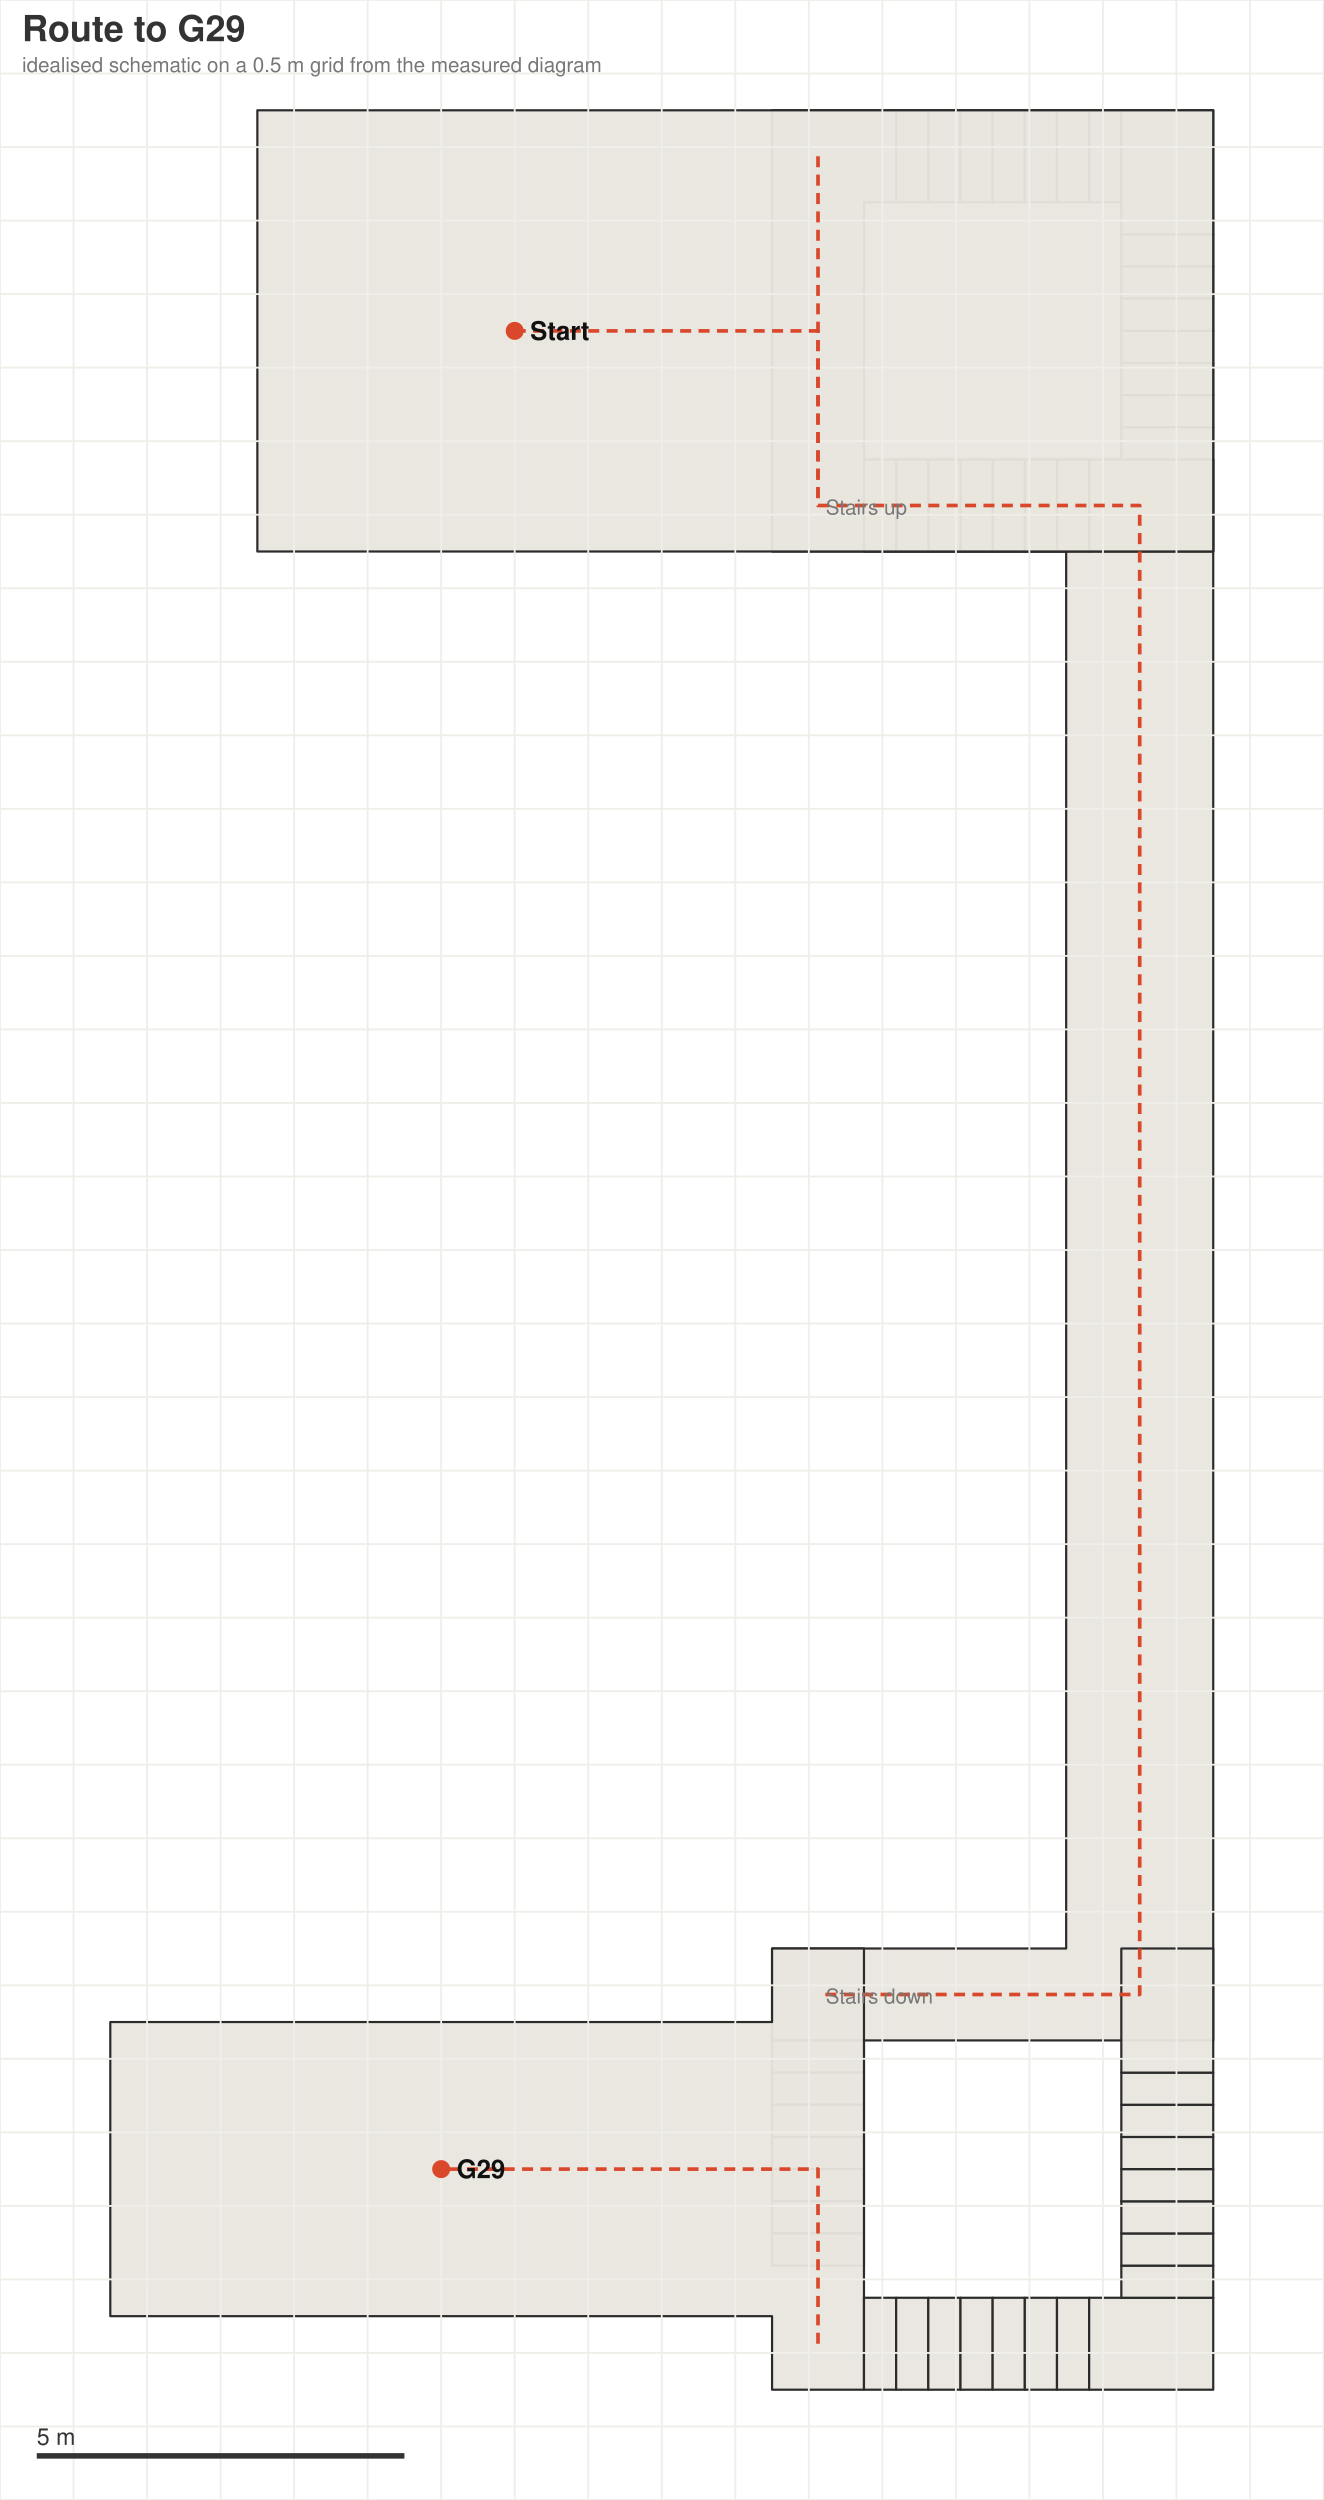
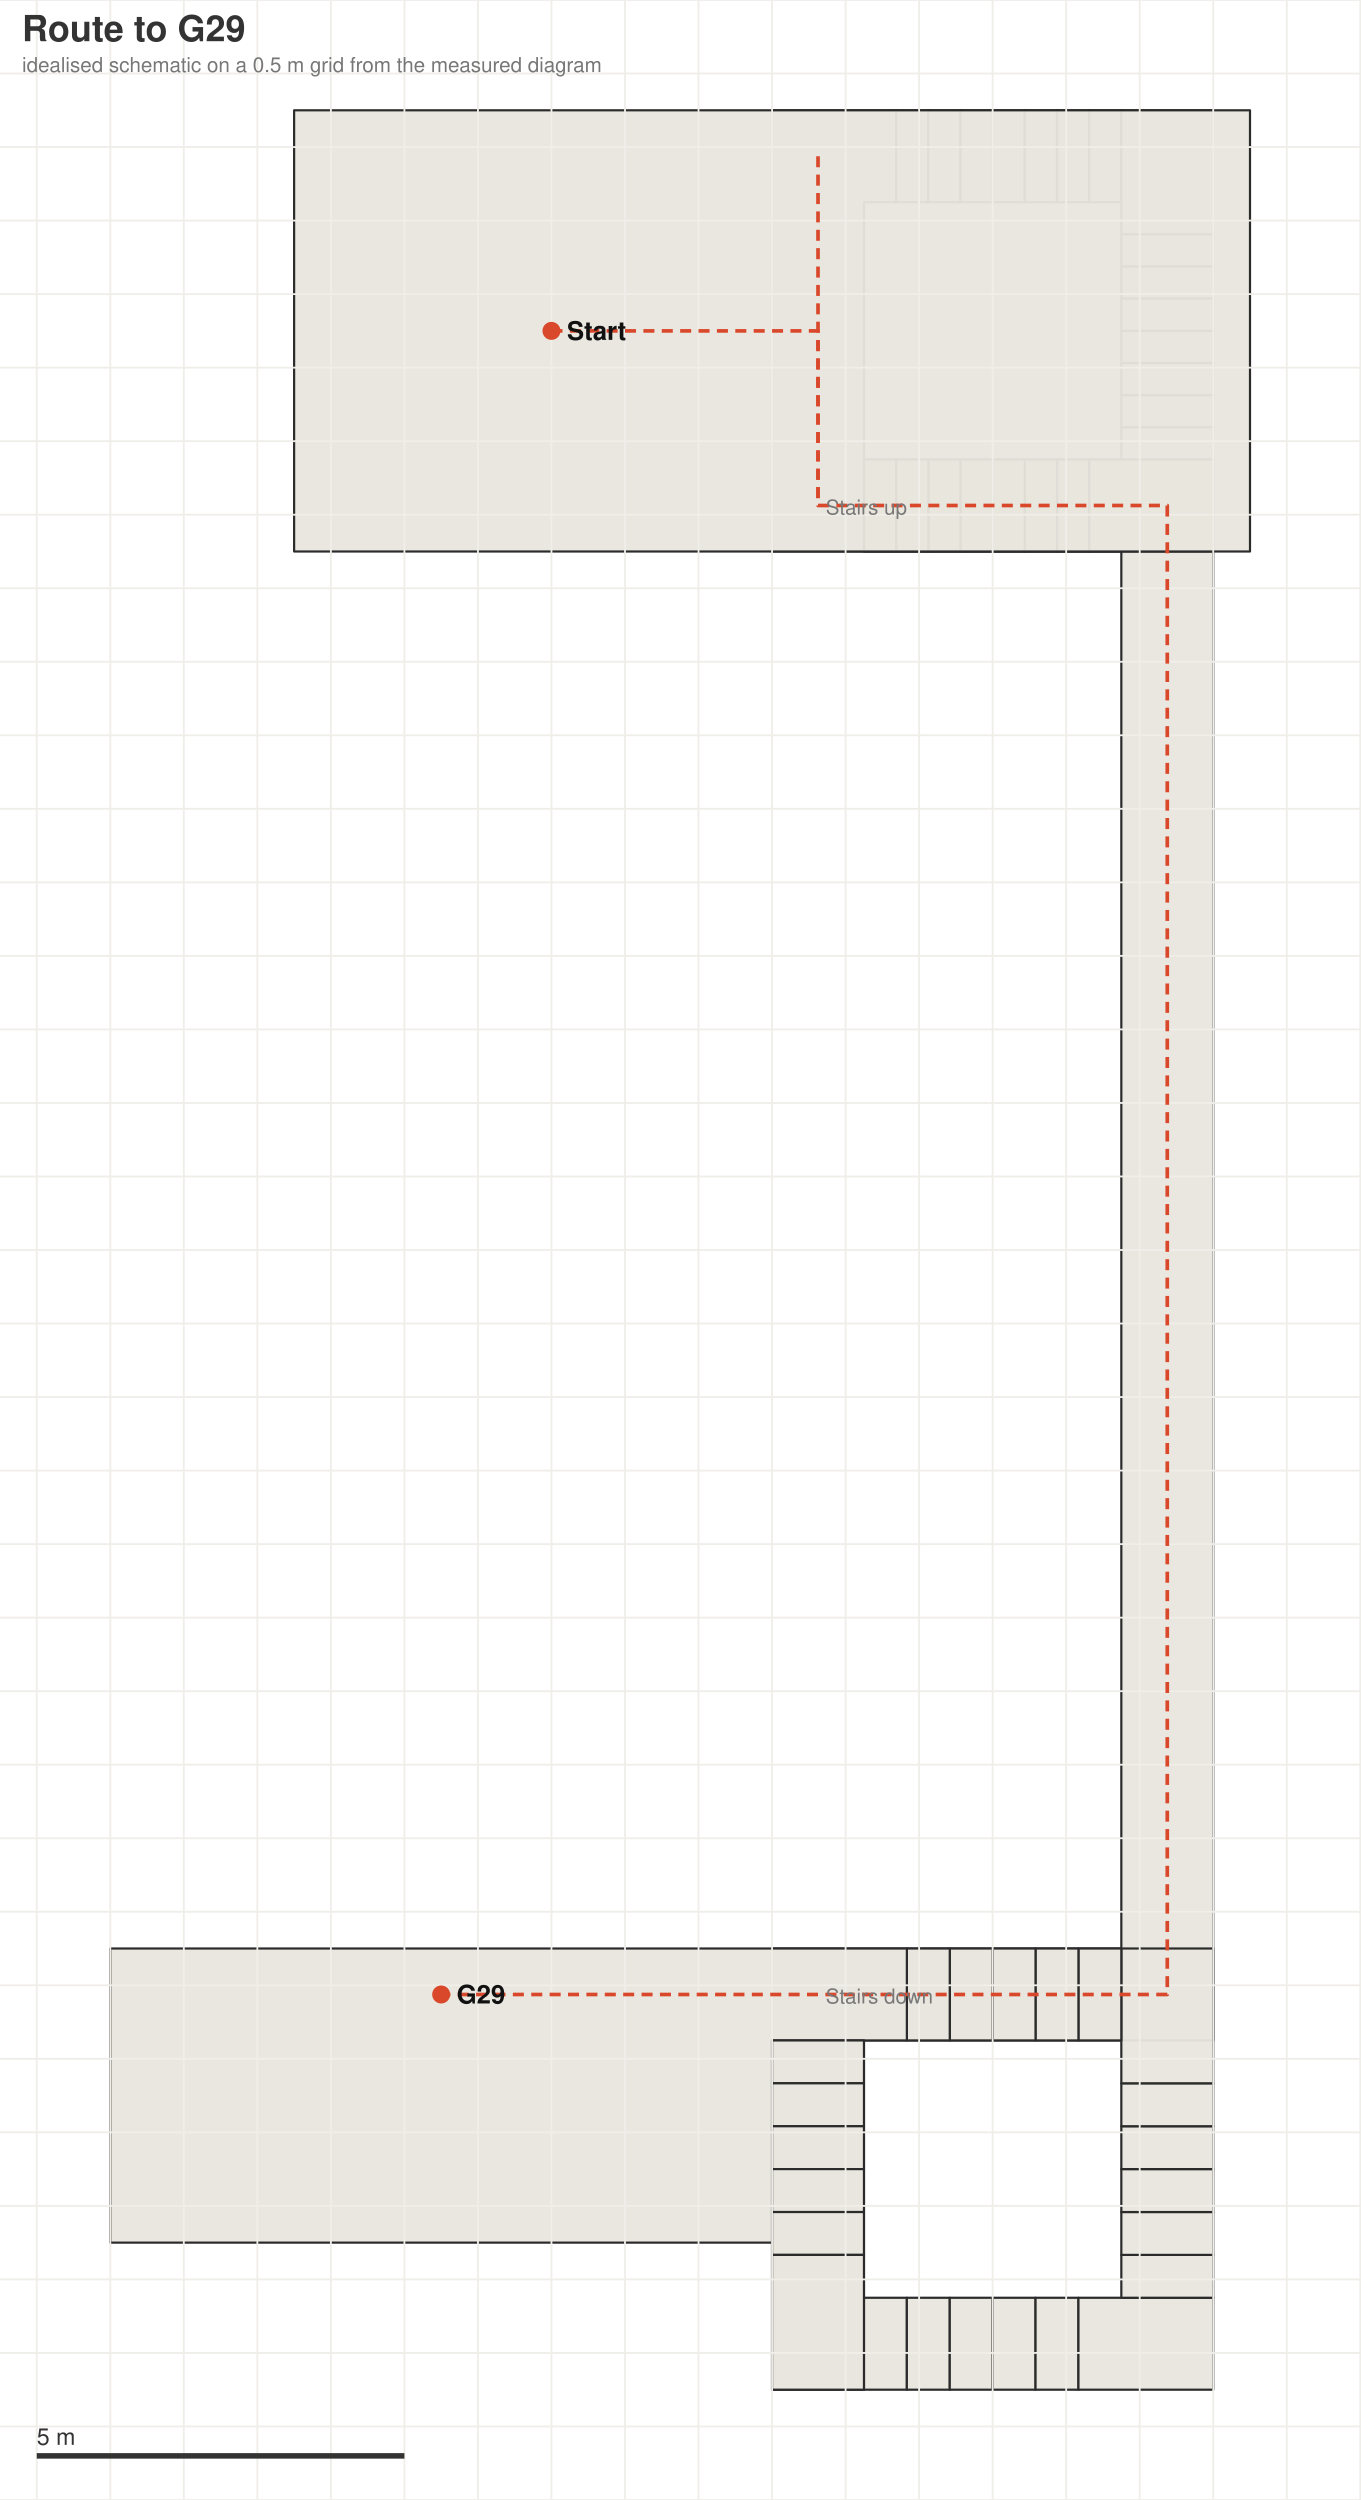
- <svg xmlns="http://www.w3.org/2000/svg" width="720" height="1360" viewBox="0 0 720.0 1360.0" font-family="Helvetica, Arial, sans-serif">
+ <svg xmlns="http://www.w3.org/2000/svg" width="740" height="1360" viewBox="0 0 740.0 1360.0" font-family="Helvetica, Arial, sans-serif">
  <rect width="100%" height="100%" fill="white" />
-   <path d="M 420,1110 L 660,1110 L 660,250 L 470,250 L 470,110 L 487.5,110 L 487.5,60 L 420,60 L 420,300 L 580,300 L 580,1060 L 420,1060 Z" fill="#e9e6df" fill-rule="evenodd" stroke="#2b2b2b" stroke-width="1.2" stroke-linejoin="round" fill-opacity="0.95" />
-   <path d="M 420,1127.5 L 470,1127.5 L 470,1110 L 420,1110 Z M 487.5,110 L 505,110 L 505,60 L 487.5,60 Z" fill="#e9e6df" fill-rule="evenodd" stroke="#2b2b2b" stroke-width="1.2" stroke-linejoin="round" fill-opacity="0.95" />
-   <path d="M 420,1145 L 470,1145 L 470,1127.5 L 420,1127.5 Z M 505,110 L 522.5,110 L 522.5,60 L 505,60 Z" fill="#e9e6df" fill-rule="evenodd" stroke="#2b2b2b" stroke-width="1.2" stroke-linejoin="round" fill-opacity="0.95" />
-   <path d="M 420,1162.5 L 470,1162.5 L 470,1145 L 420,1145 Z M 522.5,110 L 540,110 L 540,60 L 522.5,60 Z" fill="#e9e6df" fill-rule="evenodd" stroke="#2b2b2b" stroke-width="1.2" stroke-linejoin="round" fill-opacity="0.95" />
-   <path d="M 420,1180 L 470,1180 L 470,1162.5 L 420,1162.5 Z M 540,110 L 557.5,110 L 557.5,60 L 540,60 Z" fill="#e9e6df" fill-rule="evenodd" stroke="#2b2b2b" stroke-width="1.2" stroke-linejoin="round" fill-opacity="0.95" />
-   <path d="M 420,1197.5 L 470,1197.5 L 470,1180 L 420,1180 Z M 557.5,110 L 575,110 L 575,60 L 557.5,60 Z" fill="#e9e6df" fill-rule="evenodd" stroke="#2b2b2b" stroke-width="1.2" stroke-linejoin="round" fill-opacity="0.95" />
-   <path d="M 420,1215 L 470,1215 L 470,1197.5 L 420,1197.5 Z M 575,110 L 592.5,110 L 592.5,60 L 575,60 Z" fill="#e9e6df" fill-rule="evenodd" stroke="#2b2b2b" stroke-width="1.2" stroke-linejoin="round" fill-opacity="0.95" />
-   <path d="M 420,1232.5 L 470,1232.5 L 470,1215 L 420,1215 Z M 592.5,110 L 610,110 L 610,60 L 592.5,60 Z" fill="#e9e6df" fill-rule="evenodd" stroke="#2b2b2b" stroke-width="1.2" stroke-linejoin="round" fill-opacity="0.95" />
-   <path d="M 60,1260 L 420,1260 L 420,1300 L 470,1300 L 470,1060 L 420,1060 L 420,1100 L 60,1100 Z M 610,127.5 L 660,127.5 L 660,60 L 610,60 Z" fill="#e9e6df" fill-rule="evenodd" stroke="#2b2b2b" stroke-width="1.2" stroke-linejoin="round" fill-opacity="0.95" />
-   <path d="M 470,1300 L 487.5,1300 L 487.5,1250 L 470,1250 Z M 610,145 L 660,145 L 660,127.5 L 610,127.5 Z" fill="#e9e6df" fill-rule="evenodd" stroke="#2b2b2b" stroke-width="1.2" stroke-linejoin="round" fill-opacity="0.95" />
-   <path d="M 487.5,1300 L 505,1300 L 505,1250 L 487.5,1250 Z M 610,162.5 L 660,162.5 L 660,145 L 610,145 Z" fill="#e9e6df" fill-rule="evenodd" stroke="#2b2b2b" stroke-width="1.2" stroke-linejoin="round" fill-opacity="0.95" />
-   <path d="M 505,1300 L 522.5,1300 L 522.5,1250 L 505,1250 Z M 610,180 L 660,180 L 660,162.5 L 610,162.5 Z" fill="#e9e6df" fill-rule="evenodd" stroke="#2b2b2b" stroke-width="1.2" stroke-linejoin="round" fill-opacity="0.95" />
-   <path d="M 522.5,1300 L 540,1300 L 540,1250 L 522.5,1250 Z M 610,197.5 L 660,197.5 L 660,180 L 610,180 Z" fill="#e9e6df" fill-rule="evenodd" stroke="#2b2b2b" stroke-width="1.2" stroke-linejoin="round" fill-opacity="0.95" />
-   <path d="M 540,1300 L 557.5,1300 L 557.5,1250 L 540,1250 Z M 610,215 L 660,215 L 660,197.5 L 610,197.5 Z" fill="#e9e6df" fill-rule="evenodd" stroke="#2b2b2b" stroke-width="1.2" stroke-linejoin="round" fill-opacity="0.95" />
-   <path d="M 557.5,1300 L 575,1300 L 575,1250 L 557.5,1250 Z M 610,232.5 L 660,232.5 L 660,215 L 610,215 Z" fill="#e9e6df" fill-rule="evenodd" stroke="#2b2b2b" stroke-width="1.2" stroke-linejoin="round" fill-opacity="0.95" />
-   <path d="M 575,1300 L 592.5,1300 L 592.5,1250 L 575,1250 Z M 610,250 L 660,250 L 660,232.5 L 610,232.5 Z" fill="#e9e6df" fill-rule="evenodd" stroke="#2b2b2b" stroke-width="1.2" stroke-linejoin="round" fill-opacity="0.95" />
-   <path d="M 592.5,1300 L 660,1300 L 660,1250 L 592.5,1250 Z M 592.5,300 L 660,300 L 660,250 L 592.5,250 Z" fill="#e9e6df" fill-rule="evenodd" stroke="#2b2b2b" stroke-width="1.2" stroke-linejoin="round" fill-opacity="0.95" />
-   <path d="M 575,300 L 592.5,300 L 592.5,250 L 575,250 Z M 610,1250 L 660,1250 L 660,1232.5 L 610,1232.5 Z" fill="#e9e6df" fill-rule="evenodd" stroke="#2b2b2b" stroke-width="1.2" stroke-linejoin="round" fill-opacity="0.95" />
-   <path d="M 557.5,300 L 575,300 L 575,250 L 557.5,250 Z M 610,1232.5 L 660,1232.5 L 660,1215 L 610,1215 Z" fill="#e9e6df" fill-rule="evenodd" stroke="#2b2b2b" stroke-width="1.2" stroke-linejoin="round" fill-opacity="0.95" />
-   <path d="M 540,300 L 557.5,300 L 557.5,250 L 540,250 Z M 610,1215 L 660,1215 L 660,1197.5 L 610,1197.5 Z" fill="#e9e6df" fill-rule="evenodd" stroke="#2b2b2b" stroke-width="1.2" stroke-linejoin="round" fill-opacity="0.95" />
-   <path d="M 522.5,300 L 540,300 L 540,250 L 522.5,250 Z M 610,1197.5 L 660,1197.5 L 660,1180 L 610,1180 Z" fill="#e9e6df" fill-rule="evenodd" stroke="#2b2b2b" stroke-width="1.2" stroke-linejoin="round" fill-opacity="0.95" />
-   <path d="M 505,300 L 522.5,300 L 522.5,250 L 505,250 Z M 610,1180 L 660,1180 L 660,1162.5 L 610,1162.5 Z" fill="#e9e6df" fill-rule="evenodd" stroke="#2b2b2b" stroke-width="1.2" stroke-linejoin="round" fill-opacity="0.95" />
-   <path d="M 487.5,300 L 505,300 L 505,250 L 487.5,250 Z M 610,1162.5 L 660,1162.5 L 660,1145 L 610,1145 Z" fill="#e9e6df" fill-rule="evenodd" stroke="#2b2b2b" stroke-width="1.2" stroke-linejoin="round" fill-opacity="0.95" />
-   <path d="M 470,300 L 487.5,300 L 487.5,250 L 470,250 Z M 610,1145 L 660,1145 L 660,1127.5 L 610,1127.5 Z" fill="#e9e6df" fill-rule="evenodd" stroke="#2b2b2b" stroke-width="1.2" stroke-linejoin="round" fill-opacity="0.95" />
-   <path d="M 140,300 L 660,300 L 660,60 L 140,60 Z M 610,1127.5 L 660,1127.5 L 660,1060 L 610,1060 Z" fill="#e9e6df" fill-rule="evenodd" stroke="#2b2b2b" stroke-width="1.2" stroke-linejoin="round" fill-opacity="0.95" />
-   <line x1="0" y1="1360" x2="0" y2="0" stroke="#f0eee9" stroke-width="1" />
-   <line x1="40" y1="1360" x2="40" y2="0" stroke="#f0eee9" stroke-width="1" />
-   <line x1="80" y1="1360" x2="80" y2="0" stroke="#f0eee9" stroke-width="1" />
-   <line x1="120" y1="1360" x2="120" y2="0" stroke="#f0eee9" stroke-width="1" />
-   <line x1="160" y1="1360" x2="160" y2="0" stroke="#f0eee9" stroke-width="1" />
-   <line x1="200" y1="1360" x2="200" y2="0" stroke="#f0eee9" stroke-width="1" />
-   <line x1="240" y1="1360" x2="240" y2="0" stroke="#f0eee9" stroke-width="1" />
-   <line x1="280" y1="1360" x2="280" y2="0" stroke="#f0eee9" stroke-width="1" />
-   <line x1="320" y1="1360" x2="320" y2="0" stroke="#f0eee9" stroke-width="1" />
-   <line x1="360" y1="1360" x2="360" y2="0" stroke="#f0eee9" stroke-width="1" />
-   <line x1="400" y1="1360" x2="400" y2="0" stroke="#f0eee9" stroke-width="1" />
-   <line x1="440" y1="1360" x2="440" y2="0" stroke="#f0eee9" stroke-width="1" />
-   <line x1="480" y1="1360" x2="480" y2="0" stroke="#f0eee9" stroke-width="1" />
-   <line x1="520" y1="1360" x2="520" y2="0" stroke="#f0eee9" stroke-width="1" />
-   <line x1="560" y1="1360" x2="560" y2="0" stroke="#f0eee9" stroke-width="1" />
-   <line x1="600" y1="1360" x2="600" y2="0" stroke="#f0eee9" stroke-width="1" />
-   <line x1="640" y1="1360" x2="640" y2="0" stroke="#f0eee9" stroke-width="1" />
-   <line x1="680" y1="1360" x2="680" y2="0" stroke="#f0eee9" stroke-width="1" />
-   <line x1="720" y1="1360" x2="720" y2="0" stroke="#f0eee9" stroke-width="1" />
-   <line x1="0" y1="1360" x2="720" y2="1360" stroke="#f0eee9" stroke-width="1" />
-   <line x1="0" y1="1320" x2="720" y2="1320" stroke="#f0eee9" stroke-width="1" />
-   <line x1="0" y1="1280" x2="720" y2="1280" stroke="#f0eee9" stroke-width="1" />
-   <line x1="0" y1="1240" x2="720" y2="1240" stroke="#f0eee9" stroke-width="1" />
-   <line x1="0" y1="1200" x2="720" y2="1200" stroke="#f0eee9" stroke-width="1" />
-   <line x1="0" y1="1160" x2="720" y2="1160" stroke="#f0eee9" stroke-width="1" />
-   <line x1="0" y1="1120" x2="720" y2="1120" stroke="#f0eee9" stroke-width="1" />
-   <line x1="0" y1="1080" x2="720" y2="1080" stroke="#f0eee9" stroke-width="1" />
-   <line x1="0" y1="1040" x2="720" y2="1040" stroke="#f0eee9" stroke-width="1" />
-   <line x1="0" y1="1000" x2="720" y2="1000" stroke="#f0eee9" stroke-width="1" />
-   <line x1="0" y1="960" x2="720" y2="960" stroke="#f0eee9" stroke-width="1" />
-   <line x1="0" y1="920" x2="720" y2="920" stroke="#f0eee9" stroke-width="1" />
-   <line x1="0" y1="880" x2="720" y2="880" stroke="#f0eee9" stroke-width="1" />
-   <line x1="0" y1="840" x2="720" y2="840" stroke="#f0eee9" stroke-width="1" />
-   <line x1="0" y1="800" x2="720" y2="800" stroke="#f0eee9" stroke-width="1" />
-   <line x1="0" y1="760" x2="720" y2="760" stroke="#f0eee9" stroke-width="1" />
-   <line x1="0" y1="720" x2="720" y2="720" stroke="#f0eee9" stroke-width="1" />
-   <line x1="0" y1="680" x2="720" y2="680" stroke="#f0eee9" stroke-width="1" />
-   <line x1="0" y1="640" x2="720" y2="640" stroke="#f0eee9" stroke-width="1" />
-   <line x1="0" y1="600" x2="720" y2="600" stroke="#f0eee9" stroke-width="1" />
-   <line x1="0" y1="560" x2="720" y2="560" stroke="#f0eee9" stroke-width="1" />
-   <line x1="0" y1="520" x2="720" y2="520" stroke="#f0eee9" stroke-width="1" />
-   <line x1="0" y1="480" x2="720" y2="480" stroke="#f0eee9" stroke-width="1" />
-   <line x1="0" y1="440" x2="720" y2="440" stroke="#f0eee9" stroke-width="1" />
-   <line x1="0" y1="400" x2="720" y2="400" stroke="#f0eee9" stroke-width="1" />
-   <line x1="0" y1="360" x2="720" y2="360" stroke="#f0eee9" stroke-width="1" />
-   <line x1="0" y1="320" x2="720" y2="320" stroke="#f0eee9" stroke-width="1" />
-   <line x1="0" y1="280" x2="720" y2="280" stroke="#f0eee9" stroke-width="1" />
-   <line x1="0" y1="240" x2="720" y2="240" stroke="#f0eee9" stroke-width="1" />
-   <line x1="0" y1="200" x2="720" y2="200" stroke="#f0eee9" stroke-width="1" />
-   <line x1="0" y1="160" x2="720" y2="160" stroke="#f0eee9" stroke-width="1" />
-   <line x1="0" y1="120" x2="720" y2="120" stroke="#f0eee9" stroke-width="1" />
-   <line x1="0" y1="80" x2="720" y2="80" stroke="#f0eee9" stroke-width="1" />
-   <line x1="0" y1="40" x2="720" y2="40" stroke="#f0eee9" stroke-width="1" />
-   <line x1="0" y1="0" x2="720" y2="0" stroke="#f0eee9" stroke-width="1" />
-   <polyline points="280,180 420,180 420,180 445,180 445,180 445,275" fill="none" stroke="#d9482b" stroke-width="2" stroke-dasharray="6 4" stroke-linejoin="round" />
-   <polyline points="445,85 445,275 620,275 620,275 620,300 620,1060 620,1085 620,1085 445,1085" fill="none" stroke="#d9482b" stroke-width="2" stroke-dasharray="6 4" stroke-linejoin="round" />
-   <polyline points="445,1275 445,1180 445,1180 420,1180 240,1180 240,1180" fill="none" stroke="#d9482b" stroke-width="2" stroke-dasharray="6 4" stroke-linejoin="round" />
-   <circle cx="280" cy="180" r="4.9" fill="#d9482b" />
-   <text x="288.4" y="184.9" font-size="14" fill="#111111" font-weight="600">Start</text>
-   <circle cx="240" cy="1180" r="4.9" fill="#d9482b" />
-   <text x="248.4" y="1184.9" font-size="14" fill="#111111" font-weight="600">G29</text>
+   <path d="M 420,1110 L 660,1110 L 660,250 L 470,250 L 470,110 L 487.5,110 L 487.5,60 L 420,60 L 420,300 L 610,300 L 610,1060 L 420,1060 Z" fill="#e9e6df" fill-rule="evenodd" stroke="#2b2b2b" stroke-width="1.2" stroke-linejoin="round" fill-opacity="0.95" />
+   <path d="M 420,1133.33 L 470,1133.33 L 470,1110 L 420,1110 Z M 487.5,110 L 505,110 L 505,60 L 487.5,60 Z" fill="#e9e6df" fill-rule="evenodd" stroke="#2b2b2b" stroke-width="1.2" stroke-linejoin="round" fill-opacity="0.95" />
+   <path d="M 420,1156.67 L 470,1156.67 L 470,1133.33 L 420,1133.33 Z M 505,110 L 522.5,110 L 522.5,60 L 505,60 Z" fill="#e9e6df" fill-rule="evenodd" stroke="#2b2b2b" stroke-width="1.2" stroke-linejoin="round" fill-opacity="0.95" />
+   <path d="M 420,1180 L 470,1180 L 470,1156.67 L 420,1156.67 Z M 522.5,110 L 540,110 L 540,60 L 522.5,60 Z" fill="#e9e6df" fill-rule="evenodd" stroke="#2b2b2b" stroke-width="1.2" stroke-linejoin="round" fill-opacity="0.95" />
+   <path d="M 420,1203.33 L 470,1203.33 L 470,1180 L 420,1180 Z M 540,110 L 557.5,110 L 557.5,60 L 540,60 Z" fill="#e9e6df" fill-rule="evenodd" stroke="#2b2b2b" stroke-width="1.2" stroke-linejoin="round" fill-opacity="0.95" />
+   <path d="M 420,1226.67 L 470,1226.67 L 470,1203.33 L 420,1203.33 Z M 557.5,110 L 575,110 L 575,60 L 557.5,60 Z" fill="#e9e6df" fill-rule="evenodd" stroke="#2b2b2b" stroke-width="1.2" stroke-linejoin="round" fill-opacity="0.95" />
+   <path d="M 420,1300 L 470,1300 L 470,1226.67 L 420,1226.67 Z M 575,110 L 592.5,110 L 592.5,60 L 575,60 Z" fill="#e9e6df" fill-rule="evenodd" stroke="#2b2b2b" stroke-width="1.2" stroke-linejoin="round" fill-opacity="0.95" />
+   <path d="M 470,1300 L 493.33,1300 L 493.33,1250 L 470,1250 Z M 592.5,110 L 610,110 L 610,60 L 592.5,60 Z" fill="#e9e6df" fill-rule="evenodd" stroke="#2b2b2b" stroke-width="1.2" stroke-linejoin="round" fill-opacity="0.95" />
+   <path d="M 493.33,1300 L 516.67,1300 L 516.67,1250 L 493.33,1250 Z M 610,127.5 L 660,127.5 L 660,60 L 610,60 Z" fill="#e9e6df" fill-rule="evenodd" stroke="#2b2b2b" stroke-width="1.2" stroke-linejoin="round" fill-opacity="0.95" />
+   <path d="M 516.67,1300 L 540,1300 L 540,1250 L 516.67,1250 Z M 610,145 L 660,145 L 660,127.5 L 610,127.5 Z" fill="#e9e6df" fill-rule="evenodd" stroke="#2b2b2b" stroke-width="1.2" stroke-linejoin="round" fill-opacity="0.95" />
+   <path d="M 540,1300 L 563.33,1300 L 563.33,1250 L 540,1250 Z M 610,162.5 L 660,162.5 L 660,145 L 610,145 Z" fill="#e9e6df" fill-rule="evenodd" stroke="#2b2b2b" stroke-width="1.2" stroke-linejoin="round" fill-opacity="0.95" />
+   <path d="M 563.33,1300 L 586.67,1300 L 586.67,1250 L 563.33,1250 Z M 610,180 L 660,180 L 660,162.5 L 610,162.5 Z" fill="#e9e6df" fill-rule="evenodd" stroke="#2b2b2b" stroke-width="1.2" stroke-linejoin="round" fill-opacity="0.95" />
+   <path d="M 586.67,1300 L 660,1300 L 660,1250 L 586.67,1250 Z M 610,197.5 L 660,197.5 L 660,180 L 610,180 Z" fill="#e9e6df" fill-rule="evenodd" stroke="#2b2b2b" stroke-width="1.2" stroke-linejoin="round" fill-opacity="0.95" />
+   <path d="M 610,1250 L 660,1250 L 660,1226.67 L 610,1226.67 Z M 610,215 L 660,215 L 660,197.5 L 610,197.5 Z" fill="#e9e6df" fill-rule="evenodd" stroke="#2b2b2b" stroke-width="1.2" stroke-linejoin="round" fill-opacity="0.95" />
+   <path d="M 610,1226.67 L 660,1226.67 L 660,1203.33 L 610,1203.33 Z M 610,232.5 L 660,232.5 L 660,215 L 610,215 Z" fill="#e9e6df" fill-rule="evenodd" stroke="#2b2b2b" stroke-width="1.2" stroke-linejoin="round" fill-opacity="0.95" />
+   <path d="M 610,1203.33 L 660,1203.33 L 660,1180 L 610,1180 Z M 610,250 L 660,250 L 660,232.5 L 610,232.5 Z" fill="#e9e6df" fill-rule="evenodd" stroke="#2b2b2b" stroke-width="1.2" stroke-linejoin="round" fill-opacity="0.95" />
+   <path d="M 592.5,300 L 660,300 L 660,250 L 592.5,250 Z M 610,1180 L 660,1180 L 660,1156.67 L 610,1156.67 Z" fill="#e9e6df" fill-rule="evenodd" stroke="#2b2b2b" stroke-width="1.2" stroke-linejoin="round" fill-opacity="0.95" />
+   <path d="M 575,300 L 592.5,300 L 592.5,250 L 575,250 Z M 610,1156.67 L 660,1156.67 L 660,1133.33 L 610,1133.33 Z" fill="#e9e6df" fill-rule="evenodd" stroke="#2b2b2b" stroke-width="1.2" stroke-linejoin="round" fill-opacity="0.95" />
+   <path d="M 557.5,300 L 575,300 L 575,250 L 557.5,250 Z M 610,1133.33 L 660,1133.33 L 660,1060 L 610,1060 Z" fill="#e9e6df" fill-rule="evenodd" stroke="#2b2b2b" stroke-width="1.2" stroke-linejoin="round" fill-opacity="0.95" />
+   <path d="M 540,300 L 557.5,300 L 557.5,250 L 540,250 Z M 586.67,1110 L 610,1110 L 610,1060 L 586.67,1060 Z" fill="#e9e6df" fill-rule="evenodd" stroke="#2b2b2b" stroke-width="1.2" stroke-linejoin="round" fill-opacity="0.95" />
+   <path d="M 522.5,300 L 540,300 L 540,250 L 522.5,250 Z M 563.33,1110 L 586.67,1110 L 586.67,1060 L 563.33,1060 Z" fill="#e9e6df" fill-rule="evenodd" stroke="#2b2b2b" stroke-width="1.2" stroke-linejoin="round" fill-opacity="0.95" />
+   <path d="M 505,300 L 522.5,300 L 522.5,250 L 505,250 Z M 540,1110 L 563.33,1110 L 563.33,1060 L 540,1060 Z" fill="#e9e6df" fill-rule="evenodd" stroke="#2b2b2b" stroke-width="1.2" stroke-linejoin="round" fill-opacity="0.95" />
+   <path d="M 487.5,300 L 505,300 L 505,250 L 487.5,250 Z M 516.67,1110 L 540,1110 L 540,1060 L 516.67,1060 Z" fill="#e9e6df" fill-rule="evenodd" stroke="#2b2b2b" stroke-width="1.2" stroke-linejoin="round" fill-opacity="0.95" />
+   <path d="M 470,300 L 487.5,300 L 487.5,250 L 470,250 Z M 493.33,1110 L 516.67,1110 L 516.67,1060 L 493.33,1060 Z" fill="#e9e6df" fill-rule="evenodd" stroke="#2b2b2b" stroke-width="1.2" stroke-linejoin="round" fill-opacity="0.95" />
+   <path d="M 60,1220 L 420,1220 L 420,1110 L 493.33,1110 L 493.33,1060 L 60,1060 Z M 160,300 L 680,300 L 680,60 L 160,60 Z" fill="#e9e6df" fill-rule="evenodd" stroke="#2b2b2b" stroke-width="1.2" stroke-linejoin="round" fill-opacity="0.95" />
+   <path d="M 420,1133.33 L 470,1133.33 L 470,1110 L 420,1110 Z" fill="#e9e6df" fill-rule="evenodd" stroke="#2b2b2b" stroke-width="1.2" stroke-linejoin="round" fill-opacity="0.95" />
+   <path d="M 420,1156.67 L 470,1156.67 L 470,1133.33 L 420,1133.33 Z" fill="#e9e6df" fill-rule="evenodd" stroke="#2b2b2b" stroke-width="1.2" stroke-linejoin="round" fill-opacity="0.95" />
+   <path d="M 420,1180 L 470,1180 L 470,1156.67 L 420,1156.67 Z" fill="#e9e6df" fill-rule="evenodd" stroke="#2b2b2b" stroke-width="1.2" stroke-linejoin="round" fill-opacity="0.95" />
+   <path d="M 420,1203.33 L 470,1203.33 L 470,1180 L 420,1180 Z" fill="#e9e6df" fill-rule="evenodd" stroke="#2b2b2b" stroke-width="1.2" stroke-linejoin="round" fill-opacity="0.95" />
+   <path d="M 420,1226.67 L 470,1226.67 L 470,1203.33 L 420,1203.33 Z" fill="#e9e6df" fill-rule="evenodd" stroke="#2b2b2b" stroke-width="1.2" stroke-linejoin="round" fill-opacity="0.95" />
+   <path d="M 420,1300 L 470,1300 L 470,1226.67 L 420,1226.67 Z" fill="#e9e6df" fill-rule="evenodd" stroke="#2b2b2b" stroke-width="1.2" stroke-linejoin="round" fill-opacity="0.95" />
+   <line x1="-20" y1="1360" x2="-20" y2="0" stroke="#f0eee9" stroke-width="1" />
+   <line x1="20" y1="1360" x2="20" y2="0" stroke="#f0eee9" stroke-width="1" />
+   <line x1="60" y1="1360" x2="60" y2="0" stroke="#f0eee9" stroke-width="1" />
+   <line x1="100" y1="1360" x2="100" y2="0" stroke="#f0eee9" stroke-width="1" />
+   <line x1="140" y1="1360" x2="140" y2="0" stroke="#f0eee9" stroke-width="1" />
+   <line x1="180" y1="1360" x2="180" y2="0" stroke="#f0eee9" stroke-width="1" />
+   <line x1="220" y1="1360" x2="220" y2="0" stroke="#f0eee9" stroke-width="1" />
+   <line x1="260" y1="1360" x2="260" y2="0" stroke="#f0eee9" stroke-width="1" />
+   <line x1="300" y1="1360" x2="300" y2="0" stroke="#f0eee9" stroke-width="1" />
+   <line x1="340" y1="1360" x2="340" y2="0" stroke="#f0eee9" stroke-width="1" />
+   <line x1="380" y1="1360" x2="380" y2="0" stroke="#f0eee9" stroke-width="1" />
+   <line x1="420" y1="1360" x2="420" y2="0" stroke="#f0eee9" stroke-width="1" />
+   <line x1="460" y1="1360" x2="460" y2="0" stroke="#f0eee9" stroke-width="1" />
+   <line x1="500" y1="1360" x2="500" y2="0" stroke="#f0eee9" stroke-width="1" />
+   <line x1="540" y1="1360" x2="540" y2="0" stroke="#f0eee9" stroke-width="1" />
+   <line x1="580" y1="1360" x2="580" y2="0" stroke="#f0eee9" stroke-width="1" />
+   <line x1="620" y1="1360" x2="620" y2="0" stroke="#f0eee9" stroke-width="1" />
+   <line x1="660" y1="1360" x2="660" y2="0" stroke="#f0eee9" stroke-width="1" />
+   <line x1="700" y1="1360" x2="700" y2="0" stroke="#f0eee9" stroke-width="1" />
+   <line x1="740" y1="1360" x2="740" y2="0" stroke="#f0eee9" stroke-width="1" />
+   <line x1="0" y1="1360" x2="740" y2="1360" stroke="#f0eee9" stroke-width="1" />
+   <line x1="0" y1="1320" x2="740" y2="1320" stroke="#f0eee9" stroke-width="1" />
+   <line x1="0" y1="1280" x2="740" y2="1280" stroke="#f0eee9" stroke-width="1" />
+   <line x1="0" y1="1240" x2="740" y2="1240" stroke="#f0eee9" stroke-width="1" />
+   <line x1="0" y1="1200" x2="740" y2="1200" stroke="#f0eee9" stroke-width="1" />
+   <line x1="0" y1="1160" x2="740" y2="1160" stroke="#f0eee9" stroke-width="1" />
+   <line x1="0" y1="1120" x2="740" y2="1120" stroke="#f0eee9" stroke-width="1" />
+   <line x1="0" y1="1080" x2="740" y2="1080" stroke="#f0eee9" stroke-width="1" />
+   <line x1="0" y1="1040" x2="740" y2="1040" stroke="#f0eee9" stroke-width="1" />
+   <line x1="0" y1="1000" x2="740" y2="1000" stroke="#f0eee9" stroke-width="1" />
+   <line x1="0" y1="960" x2="740" y2="960" stroke="#f0eee9" stroke-width="1" />
+   <line x1="0" y1="920" x2="740" y2="920" stroke="#f0eee9" stroke-width="1" />
+   <line x1="0" y1="880" x2="740" y2="880" stroke="#f0eee9" stroke-width="1" />
+   <line x1="0" y1="840" x2="740" y2="840" stroke="#f0eee9" stroke-width="1" />
+   <line x1="0" y1="800" x2="740" y2="800" stroke="#f0eee9" stroke-width="1" />
+   <line x1="0" y1="760" x2="740" y2="760" stroke="#f0eee9" stroke-width="1" />
+   <line x1="0" y1="720" x2="740" y2="720" stroke="#f0eee9" stroke-width="1" />
+   <line x1="0" y1="680" x2="740" y2="680" stroke="#f0eee9" stroke-width="1" />
+   <line x1="0" y1="640" x2="740" y2="640" stroke="#f0eee9" stroke-width="1" />
+   <line x1="0" y1="600" x2="740" y2="600" stroke="#f0eee9" stroke-width="1" />
+   <line x1="0" y1="560" x2="740" y2="560" stroke="#f0eee9" stroke-width="1" />
+   <line x1="0" y1="520" x2="740" y2="520" stroke="#f0eee9" stroke-width="1" />
+   <line x1="0" y1="480" x2="740" y2="480" stroke="#f0eee9" stroke-width="1" />
+   <line x1="0" y1="440" x2="740" y2="440" stroke="#f0eee9" stroke-width="1" />
+   <line x1="0" y1="400" x2="740" y2="400" stroke="#f0eee9" stroke-width="1" />
+   <line x1="0" y1="360" x2="740" y2="360" stroke="#f0eee9" stroke-width="1" />
+   <line x1="0" y1="320" x2="740" y2="320" stroke="#f0eee9" stroke-width="1" />
+   <line x1="0" y1="280" x2="740" y2="280" stroke="#f0eee9" stroke-width="1" />
+   <line x1="0" y1="240" x2="740" y2="240" stroke="#f0eee9" stroke-width="1" />
+   <line x1="0" y1="200" x2="740" y2="200" stroke="#f0eee9" stroke-width="1" />
+   <line x1="0" y1="160" x2="740" y2="160" stroke="#f0eee9" stroke-width="1" />
+   <line x1="0" y1="120" x2="740" y2="120" stroke="#f0eee9" stroke-width="1" />
+   <line x1="0" y1="80" x2="740" y2="80" stroke="#f0eee9" stroke-width="1" />
+   <line x1="0" y1="40" x2="740" y2="40" stroke="#f0eee9" stroke-width="1" />
+   <line x1="0" y1="0" x2="740" y2="0" stroke="#f0eee9" stroke-width="1" />
+   <polyline points="300,180 420,180 420,180 445,180 445,180 445,275" fill="none" stroke="#d9482b" stroke-width="2" stroke-dasharray="6 4" stroke-linejoin="round" />
+   <polyline points="445,85 445,275 635,275 635,275 635,300 635,1060 635,1085 635,1085 445,1085" fill="none" stroke="#d9482b" stroke-width="2" stroke-dasharray="6 4" stroke-linejoin="round" />
+   <polyline points="445,1085 445,1085 445,1085 420,1085 240,1085 240,1085" fill="none" stroke="#d9482b" stroke-width="2" stroke-dasharray="6 4" stroke-linejoin="round" />
+   <circle cx="300" cy="180" r="4.9" fill="#d9482b" />
+   <text x="308.4" y="184.9" font-size="14" fill="#111111" font-weight="600">Start</text>
+   <circle cx="240" cy="1085" r="4.9" fill="#d9482b" />
+   <text x="248.4" y="1089.9" font-size="14" fill="#111111" font-weight="600">G29</text>
  <text x="449.2" y="279.9" font-size="11.2" fill="#777777" font-weight="500">Stairs up</text>
  <text x="449.2" y="1089.9" font-size="11.2" fill="#777777" font-weight="500">Stairs down</text>
  <line x1="20" y1="1336" x2="220" y2="1336" stroke="#333333" stroke-width="3" />
  <text x="20" y="1330" font-size="12.6" fill="#333333">5 m</text>
  <text x="12" y="22.4" font-size="19.6" fill="#333333" font-weight="700">Route to G29</text>
  <text x="12" y="39.2" font-size="11.2" fill="#777777">idealised schematic on a 0.5 m grid from the measured diagram</text>
</svg>
